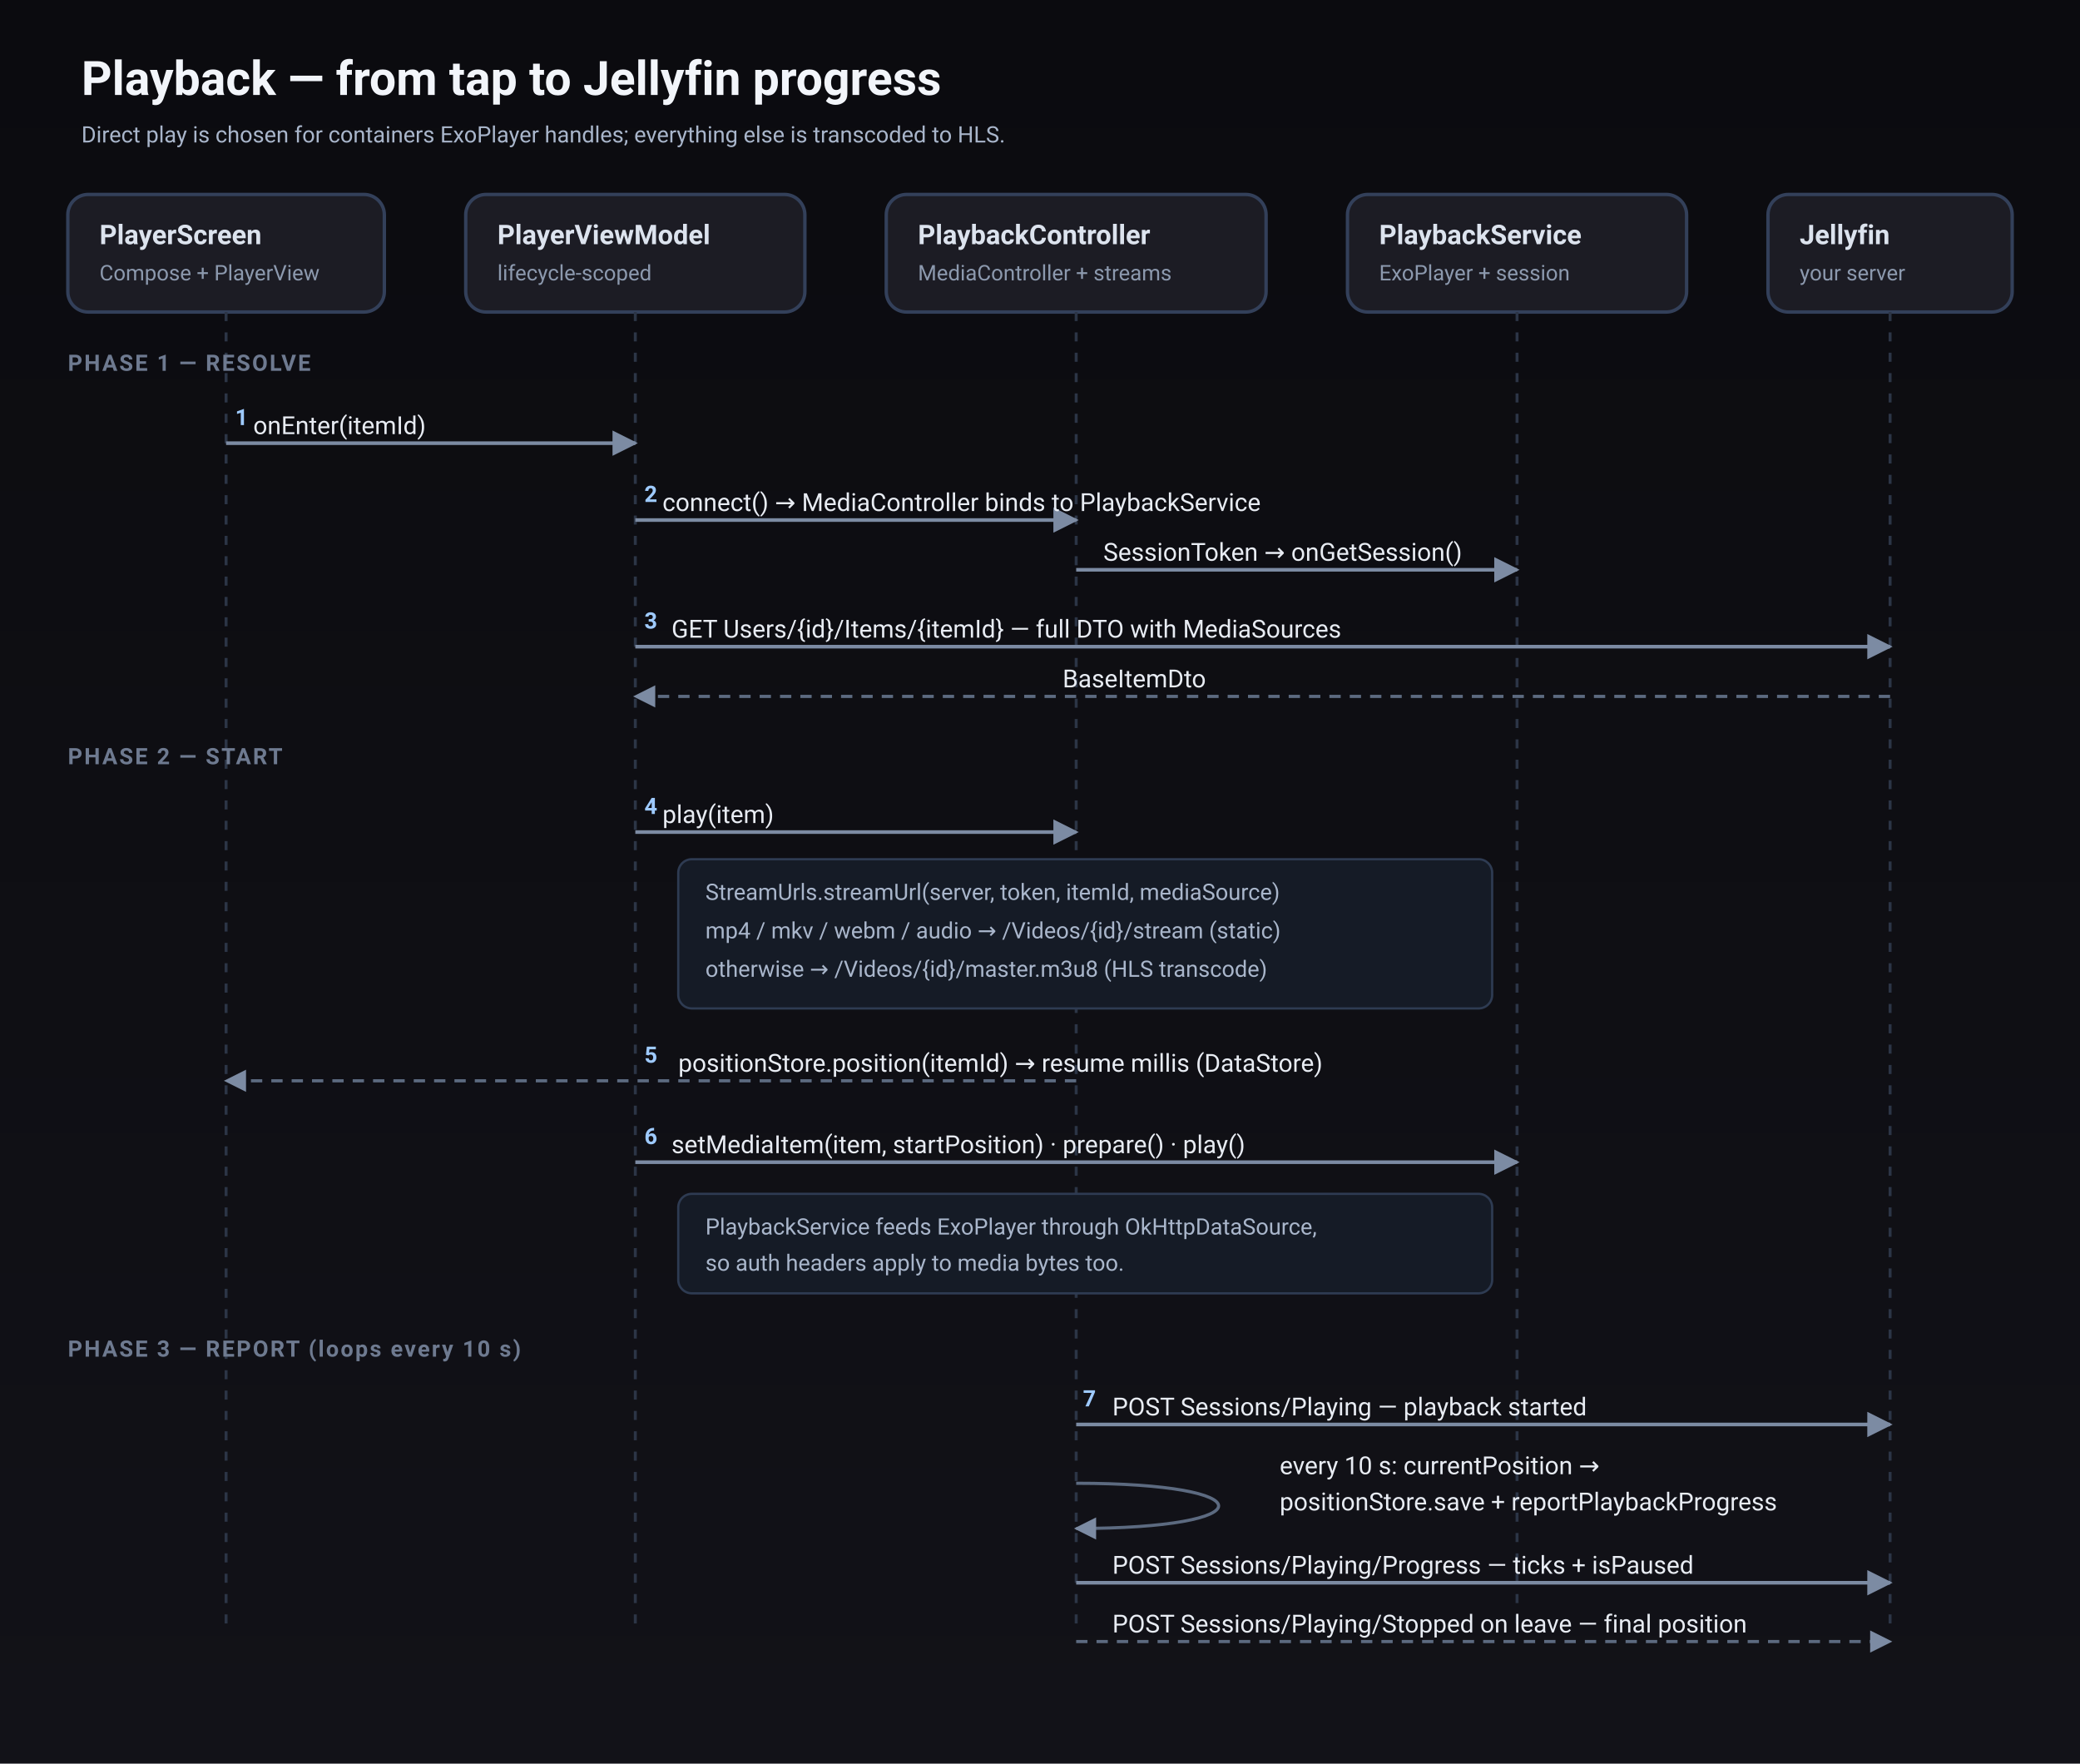
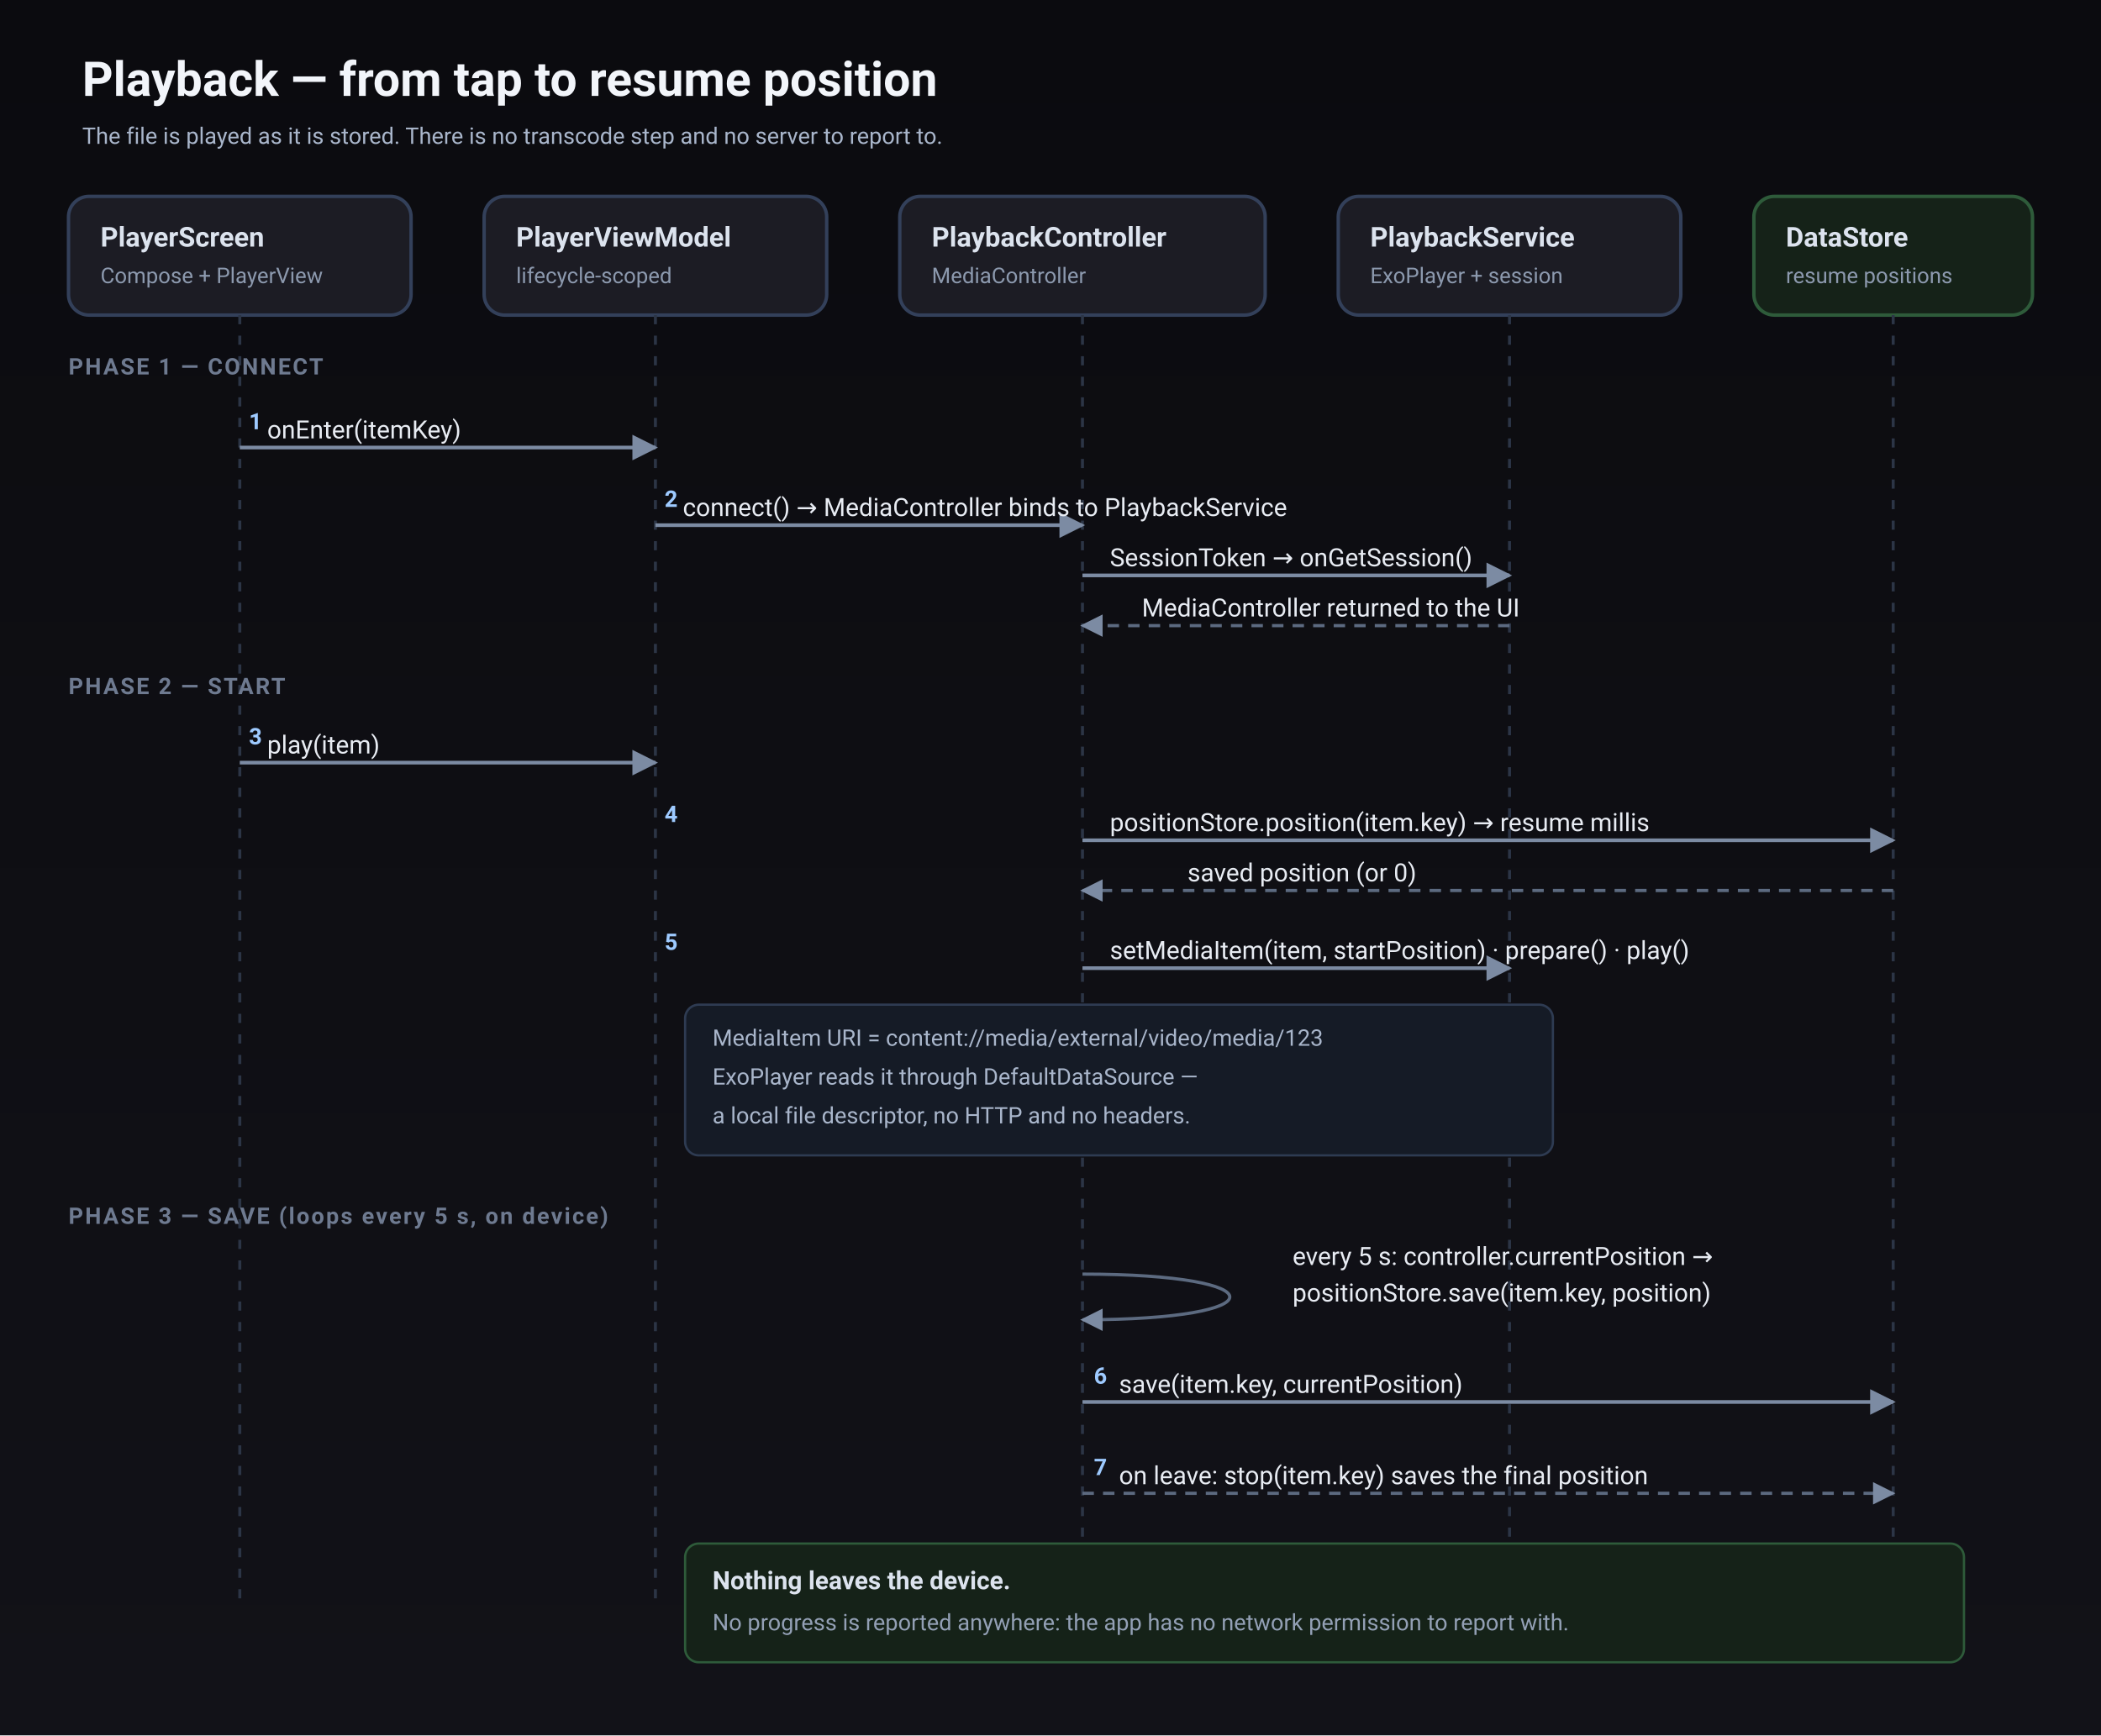
- <svg xmlns="http://www.w3.org/2000/svg" viewBox="0 0 920 780" width="920" height="780" role="img" aria-labelledby="title desc" font-family="ui-sans-serif, system-ui, 'Segoe UI', Roboto, sans-serif">
+ <svg xmlns="http://www.w3.org/2000/svg" viewBox="0 0 920 760" width="920" height="760" role="img" aria-labelledby="title desc" font-family="ui-sans-serif, system-ui, 'Segoe UI', Roboto, sans-serif">
  <defs>
    <linearGradient id="bg2" x1="0" y1="0" x2="0" y2="1">
      <stop offset="0%" stop-color="#0B0B0F" />
      <stop offset="100%" stop-color="#121218" />
    </linearGradient>
    <marker id="ar2" viewBox="0 0 10 10" refX="9" refY="5" markerWidth="7" markerHeight="7" orient="auto-start-reverse">
      <path d="M 0 0 L 10 5 L 0 10 z" fill="#7C8BA3" />
    </marker>
  </defs>
-   <rect width="920" height="780" fill="url(#bg2)" />
-   <text x="36" y="42" fill="#F2F5FA" font-size="21" font-weight="700">Playback — from tap to Jellyfin progress</text>
-   <text x="36" y="63" fill="#A9B6CB" font-size="10px">Direct play is chosen for containers ExoPlayer handles; everything else is transcoded to HLS.</text>
+   <rect width="920" height="760" fill="url(#bg2)" />
+   <text x="36" y="42" fill="#F2F5FA" font-size="21" font-weight="700">Playback — from tap to resume position</text>
+   <text x="36" y="63" fill="#A9B6CB" font-size="10px">The file is played as it is stored. There is no transcode step and no server to report to.</text>
  <g>
-     <rect x="30" y="86" width="140" height="52" fill="#1C1C24" stroke="#33405A" stroke-width="1.5" rx="9" />
+     <rect x="30" y="86" width="150" height="52" fill="#1C1C24" stroke="#33405A" stroke-width="1.5" rx="9" />
    <text x="44" y="108" fill="#DCE3EE" font-size="12px" font-weight="600">PlayerScreen</text>
    <text x="44" y="124" fill="#8C99AE" font-size="9.5px">Compose + PlayerView</text>
  </g>
  <g>
-     <rect x="206" y="86" width="150" height="52" fill="#1C1C24" stroke="#33405A" stroke-width="1.5" rx="9" />
-     <text x="220" y="108" fill="#DCE3EE" font-size="12px" font-weight="600">PlayerViewModel</text>
-     <text x="220" y="124" fill="#8C99AE" font-size="9.5px">lifecycle-scoped</text>
+     <rect x="212" y="86" width="150" height="52" fill="#1C1C24" stroke="#33405A" stroke-width="1.5" rx="9" />
+     <text x="226" y="108" fill="#DCE3EE" font-size="12px" font-weight="600">PlayerViewModel</text>
+     <text x="226" y="124" fill="#8C99AE" font-size="9.5px">lifecycle-scoped</text>
  </g>
  <g>
-     <rect x="392" y="86" width="168" height="52" fill="#1C1C24" stroke="#33405A" stroke-width="1.5" rx="9" />
-     <text x="406" y="108" fill="#DCE3EE" font-size="12px" font-weight="600">PlaybackController</text>
-     <text x="406" y="124" fill="#8C99AE" font-size="9.5px">MediaController + streams</text>
+     <rect x="394" y="86" width="160" height="52" fill="#1C1C24" stroke="#33405A" stroke-width="1.5" rx="9" />
+     <text x="408" y="108" fill="#DCE3EE" font-size="12px" font-weight="600">PlaybackController</text>
+     <text x="408" y="124" fill="#8C99AE" font-size="9.5px">MediaController</text>
  </g>
  <g>
-     <rect x="596" y="86" width="150" height="52" fill="#1C1C24" stroke="#33405A" stroke-width="1.5" rx="9" />
-     <text x="610" y="108" fill="#DCE3EE" font-size="12px" font-weight="600">PlaybackService</text>
-     <text x="610" y="124" fill="#8C99AE" font-size="9.5px">ExoPlayer + session</text>
+     <rect x="586" y="86" width="150" height="52" fill="#1C1C24" stroke="#33405A" stroke-width="1.5" rx="9" />
+     <text x="600" y="108" fill="#DCE3EE" font-size="12px" font-weight="600">PlaybackService</text>
+     <text x="600" y="124" fill="#8C99AE" font-size="9.5px">ExoPlayer + session</text>
  </g>
  <g>
-     <rect x="782" y="86" width="108" height="52" fill="#1C1C24" stroke="#33405A" stroke-width="1.5" rx="9" />
-     <text x="796" y="108" fill="#DCE3EE" font-size="12px" font-weight="600">Jellyfin</text>
-     <text x="796" y="124" fill="#8C99AE" font-size="9.5px">your server</text>
+     <rect x="768" y="86" width="122" height="52" fill="#152218" stroke="#2E5B3A" stroke-width="1.5" rx="9" />
+     <text x="782" y="108" fill="#DCE3EE" font-size="12px" font-weight="600">DataStore</text>
+     <text x="782" y="124" fill="#8C99AE" font-size="9.5px">resume positions</text>
  </g>
-   <line x1="100" y1="138" x2="100" y2="720" stroke="#2C3546" stroke-width="1.3" stroke-dasharray="4 5" />
-   <line x1="281" y1="138" x2="281" y2="720" stroke="#2C3546" stroke-width="1.3" stroke-dasharray="4 5" />
-   <line x1="476" y1="138" x2="476" y2="720" stroke="#2C3546" stroke-width="1.3" stroke-dasharray="4 5" />
-   <line x1="671" y1="138" x2="671" y2="720" stroke="#2C3546" stroke-width="1.3" stroke-dasharray="4 5" />
-   <line x1="836" y1="138" x2="836" y2="720" stroke="#2C3546" stroke-width="1.3" stroke-dasharray="4 5" />
-   <text x="30" y="164" fill="#6E7A90" font-size="10px" font-weight="700" letter-spacing=".08em">PHASE 1 — RESOLVE</text>
-   <text x="104" y="188" fill="#9ECAFF" font-size="10px" font-weight="700">1</text>
-   <line x1="100" y1="196" x2="281" y2="196" stroke="#7C8BA3" stroke-width="1.6" fill="none" marker-end="url(#ar2)" />
-   <text x="112" y="192" fill="#E8ECF3" font-size="11px">onEnter(itemId)</text>
-   <text x="285" y="222" fill="#9ECAFF" font-size="10px" font-weight="700">2</text>
-   <line x1="281" y1="230" x2="476" y2="230" stroke="#7C8BA3" stroke-width="1.6" fill="none" marker-end="url(#ar2)" />
-   <text x="293" y="226" fill="#E8ECF3" font-size="11px">connect() → MediaController binds to PlaybackService</text>
-   <line x1="476" y1="252" x2="671" y2="252" stroke="#7C8BA3" stroke-width="1.6" fill="none" marker-end="url(#ar2)" />
-   <text x="488" y="248" fill="#E8ECF3" font-size="11px">SessionToken → onGetSession()</text>
-   <text x="285" y="278" fill="#9ECAFF" font-size="10px" font-weight="700">3</text>
-   <line x1="281" y1="286" x2="836" y2="286" stroke="#7C8BA3" stroke-width="1.6" fill="none" marker-end="url(#ar2)" />
-   <text x="297" y="282" fill="#E8ECF3" font-size="11px">GET Users/{id}/Items/{itemId} — full DTO with MediaSources</text>
-   <line x1="836" y1="308" x2="281" y2="308" stroke="#5C6A80" stroke-width="1.4" fill="none" stroke-dasharray="5 4" marker-end="url(#ar2)" />
-   <text x="470" y="304" fill="#E8ECF3" font-size="11px">BaseItemDto</text>
-   <text x="30" y="338" fill="#6E7A90" font-size="10px" font-weight="700" letter-spacing=".08em">PHASE 2 — START</text>
-   <text x="285" y="360" fill="#9ECAFF" font-size="10px" font-weight="700">4</text>
-   <line x1="281" y1="368" x2="476" y2="368" stroke="#7C8BA3" stroke-width="1.6" fill="none" marker-end="url(#ar2)" />
-   <text x="293" y="364" fill="#E8ECF3" font-size="11px">play(item)</text>
-   <rect x="300" y="380" width="360" height="66" fill="#151b26" stroke="#2E3B52" stroke-width="1" rx="6" />
-   <text x="312" y="398" fill="#A9B6CB" font-size="10px">StreamUrls.streamUrl(server, token, itemId, mediaSource)</text>
-   <text x="312" y="415" fill="#A9B6CB" font-size="10px">mp4 / mkv / webm / audio → /Videos/{id}/stream (static)</text>
-   <text x="312" y="432" fill="#A9B6CB" font-size="10px">otherwise → /Videos/{id}/master.m3u8  (HLS transcode)</text>
-   <text x="285" y="470" fill="#9ECAFF" font-size="10px" font-weight="700">5</text>
-   <line x1="476" y1="478" x2="100" y2="478" stroke="#5C6A80" stroke-width="1.4" fill="none" stroke-dasharray="5 4" marker-end="url(#ar2)" />
-   <text x="300" y="474" fill="#E8ECF3" font-size="11px">positionStore.position(itemId) → resume millis (DataStore)</text>
-   <text x="285" y="506" fill="#9ECAFF" font-size="10px" font-weight="700">6</text>
-   <line x1="281" y1="514" x2="671" y2="514" stroke="#7C8BA3" stroke-width="1.6" fill="none" marker-end="url(#ar2)" />
-   <text x="297" y="510" fill="#E8ECF3" font-size="11px">setMediaItem(item, startPosition) · prepare() · play()</text>
-   <rect x="300" y="528" width="360" height="44" fill="#151b26" stroke="#2E3B52" stroke-width="1" rx="6" />
-   <text x="312" y="546" fill="#A9B6CB" font-size="10px">PlaybackService feeds ExoPlayer through OkHttpDataSource,</text>
-   <text x="312" y="562" fill="#A9B6CB" font-size="10px">so auth headers apply to media bytes too.</text>
-   <text x="30" y="600" fill="#6E7A90" font-size="10px" font-weight="700" letter-spacing=".08em">PHASE 3 — REPORT (loops every 10 s)</text>
-   <text x="479" y="622" fill="#9ECAFF" font-size="10px" font-weight="700">7</text>
-   <line x1="476" y1="630" x2="836" y2="630" stroke="#7C8BA3" stroke-width="1.6" fill="none" marker-end="url(#ar2)" />
-   <text x="492" y="626" fill="#E8ECF3" font-size="11px">POST Sessions/Playing  — playback started</text>
-   <path d="M 476 656 C 560 656, 560 676, 476 676" stroke="#5C6A80" stroke-width="1.4" fill="none" marker-end="url(#ar2)" />
-   <text x="566" y="652" fill="#E8ECF3" font-size="11px">every 10 s: currentPosition →</text>
-   <text x="566" y="668" fill="#E8ECF3" font-size="11px">positionStore.save + reportPlaybackProgress</text>
-   <line x1="476" y1="700" x2="836" y2="700" stroke="#7C8BA3" stroke-width="1.6" fill="none" marker-end="url(#ar2)" />
-   <text x="492" y="696" fill="#E8ECF3" font-size="11px">POST Sessions/Playing/Progress — ticks + isPaused</text>
-   <line x1="476" y1="726" x2="836" y2="726" stroke="#5C6A80" stroke-width="1.4" fill="none" stroke-dasharray="5 4" marker-end="url(#ar2)" />
-   <text x="492" y="722" fill="#E8ECF3" font-size="11px">POST Sessions/Playing/Stopped on leave — final position</text>
+   <line x1="105" y1="138" x2="105" y2="700" stroke="#2C3546" stroke-width="1.3" stroke-dasharray="4 5" />
+   <line x1="287" y1="138" x2="287" y2="700" stroke="#2C3546" stroke-width="1.3" stroke-dasharray="4 5" />
+   <line x1="474" y1="138" x2="474" y2="700" stroke="#2C3546" stroke-width="1.3" stroke-dasharray="4 5" />
+   <line x1="661" y1="138" x2="661" y2="700" stroke="#2C3546" stroke-width="1.3" stroke-dasharray="4 5" />
+   <line x1="829" y1="138" x2="829" y2="700" stroke="#2C3546" stroke-width="1.3" stroke-dasharray="4 5" />
+   <text x="30" y="164" fill="#6E7A90" font-size="10px" font-weight="700" letter-spacing=".08em">PHASE 1 — CONNECT</text>
+   <text x="109" y="188" fill="#9ECAFF" font-size="10px" font-weight="700">1</text>
+   <line x1="105" y1="196" x2="287" y2="196" stroke="#7C8BA3" stroke-width="1.6" fill="none" marker-end="url(#ar2)" />
+   <text x="117" y="192" fill="#E8ECF3" font-size="11px">onEnter(itemKey)</text>
+   <text x="291" y="222" fill="#9ECAFF" font-size="10px" font-weight="700">2</text>
+   <line x1="287" y1="230" x2="474" y2="230" stroke="#7C8BA3" stroke-width="1.6" fill="none" marker-end="url(#ar2)" />
+   <text x="299" y="226" fill="#E8ECF3" font-size="11px">connect() → MediaController binds to PlaybackService</text>
+   <line x1="474" y1="252" x2="661" y2="252" stroke="#7C8BA3" stroke-width="1.6" fill="none" marker-end="url(#ar2)" />
+   <text x="486" y="248" fill="#E8ECF3" font-size="11px">SessionToken → onGetSession()</text>
+   <line x1="661" y1="274" x2="474" y2="274" stroke="#5C6A80" stroke-width="1.4" fill="none" stroke-dasharray="5 4" marker-end="url(#ar2)" />
+   <text x="500" y="270" fill="#E8ECF3" font-size="11px">MediaController returned to the UI</text>
+   <text x="30" y="304" fill="#6E7A90" font-size="10px" font-weight="700" letter-spacing=".08em">PHASE 2 — START</text>
+   <text x="109" y="326" fill="#9ECAFF" font-size="10px" font-weight="700">3</text>
+   <line x1="105" y1="334" x2="287" y2="334" stroke="#7C8BA3" stroke-width="1.6" fill="none" marker-end="url(#ar2)" />
+   <text x="117" y="330" fill="#E8ECF3" font-size="11px">play(item)</text>
+   <text x="291" y="360" fill="#9ECAFF" font-size="10px" font-weight="700">4</text>
+   <line x1="474" y1="368" x2="829" y2="368" stroke="#7C8BA3" stroke-width="1.6" fill="none" marker-end="url(#ar2)" />
+   <text x="486" y="364" fill="#E8ECF3" font-size="11px">positionStore.position(item.key) → resume millis</text>
+   <line x1="829" y1="390" x2="474" y2="390" stroke="#5C6A80" stroke-width="1.4" fill="none" stroke-dasharray="5 4" marker-end="url(#ar2)" />
+   <text x="520" y="386" fill="#E8ECF3" font-size="11px">saved position (or 0)</text>
+   <text x="291" y="416" fill="#9ECAFF" font-size="10px" font-weight="700">5</text>
+   <line x1="474" y1="424" x2="661" y2="424" stroke="#7C8BA3" stroke-width="1.6" fill="none" marker-end="url(#ar2)" />
+   <text x="486" y="420" fill="#E8ECF3" font-size="11px">setMediaItem(item, startPosition) · prepare() · play()</text>
+   <rect x="300" y="440" width="380" height="66" fill="#151b26" stroke="#2E3B52" stroke-width="1" rx="6" />
+   <text x="312" y="458" fill="#A9B6CB" font-size="10px">MediaItem URI = content://media/external/video/media/123</text>
+   <text x="312" y="475" fill="#A9B6CB" font-size="10px">ExoPlayer reads it through DefaultDataSource —</text>
+   <text x="312" y="492" fill="#A9B6CB" font-size="10px">a local file descriptor, no HTTP and no headers.</text>
+   <text x="30" y="536" fill="#6E7A90" font-size="10px" font-weight="700" letter-spacing=".08em">PHASE 3 — SAVE (loops every 5 s, on device)</text>
+   <path d="M 474 558 C 560 558, 560 578, 474 578" stroke="#5C6A80" stroke-width="1.4" fill="none" marker-end="url(#ar2)" />
+   <text x="566" y="554" fill="#E8ECF3" font-size="11px">every 5 s: controller.currentPosition →</text>
+   <text x="566" y="570" fill="#E8ECF3" font-size="11px">positionStore.save(item.key, position)</text>
+   <text x="479" y="606" fill="#9ECAFF" font-size="10px" font-weight="700">6</text>
+   <line x1="474" y1="614" x2="829" y2="614" stroke="#7C8BA3" stroke-width="1.6" fill="none" marker-end="url(#ar2)" />
+   <text x="490" y="610" fill="#E8ECF3" font-size="11px">save(item.key, currentPosition)</text>
+   <text x="479" y="646" fill="#9ECAFF" font-size="10px" font-weight="700">7</text>
+   <line x1="474" y1="654" x2="829" y2="654" stroke="#5C6A80" stroke-width="1.4" fill="none" stroke-dasharray="5 4" marker-end="url(#ar2)" />
+   <text x="490" y="650" fill="#E8ECF3" font-size="11px">on leave: stop(item.key) saves the final position</text>
+   <rect x="300" y="676" width="560" height="52" fill="#152218" stroke="#2E5B3A" stroke-width="1" rx="6" />
+   <text x="312" y="696" fill="#DCE3EE" font-size="11px" font-weight="600">Nothing leaves the device.</text>
+   <text x="312" y="714" fill="#93A0B5" font-size="10px">No progress is reported anywhere: the app has no network permission to report with.</text>
</svg>
